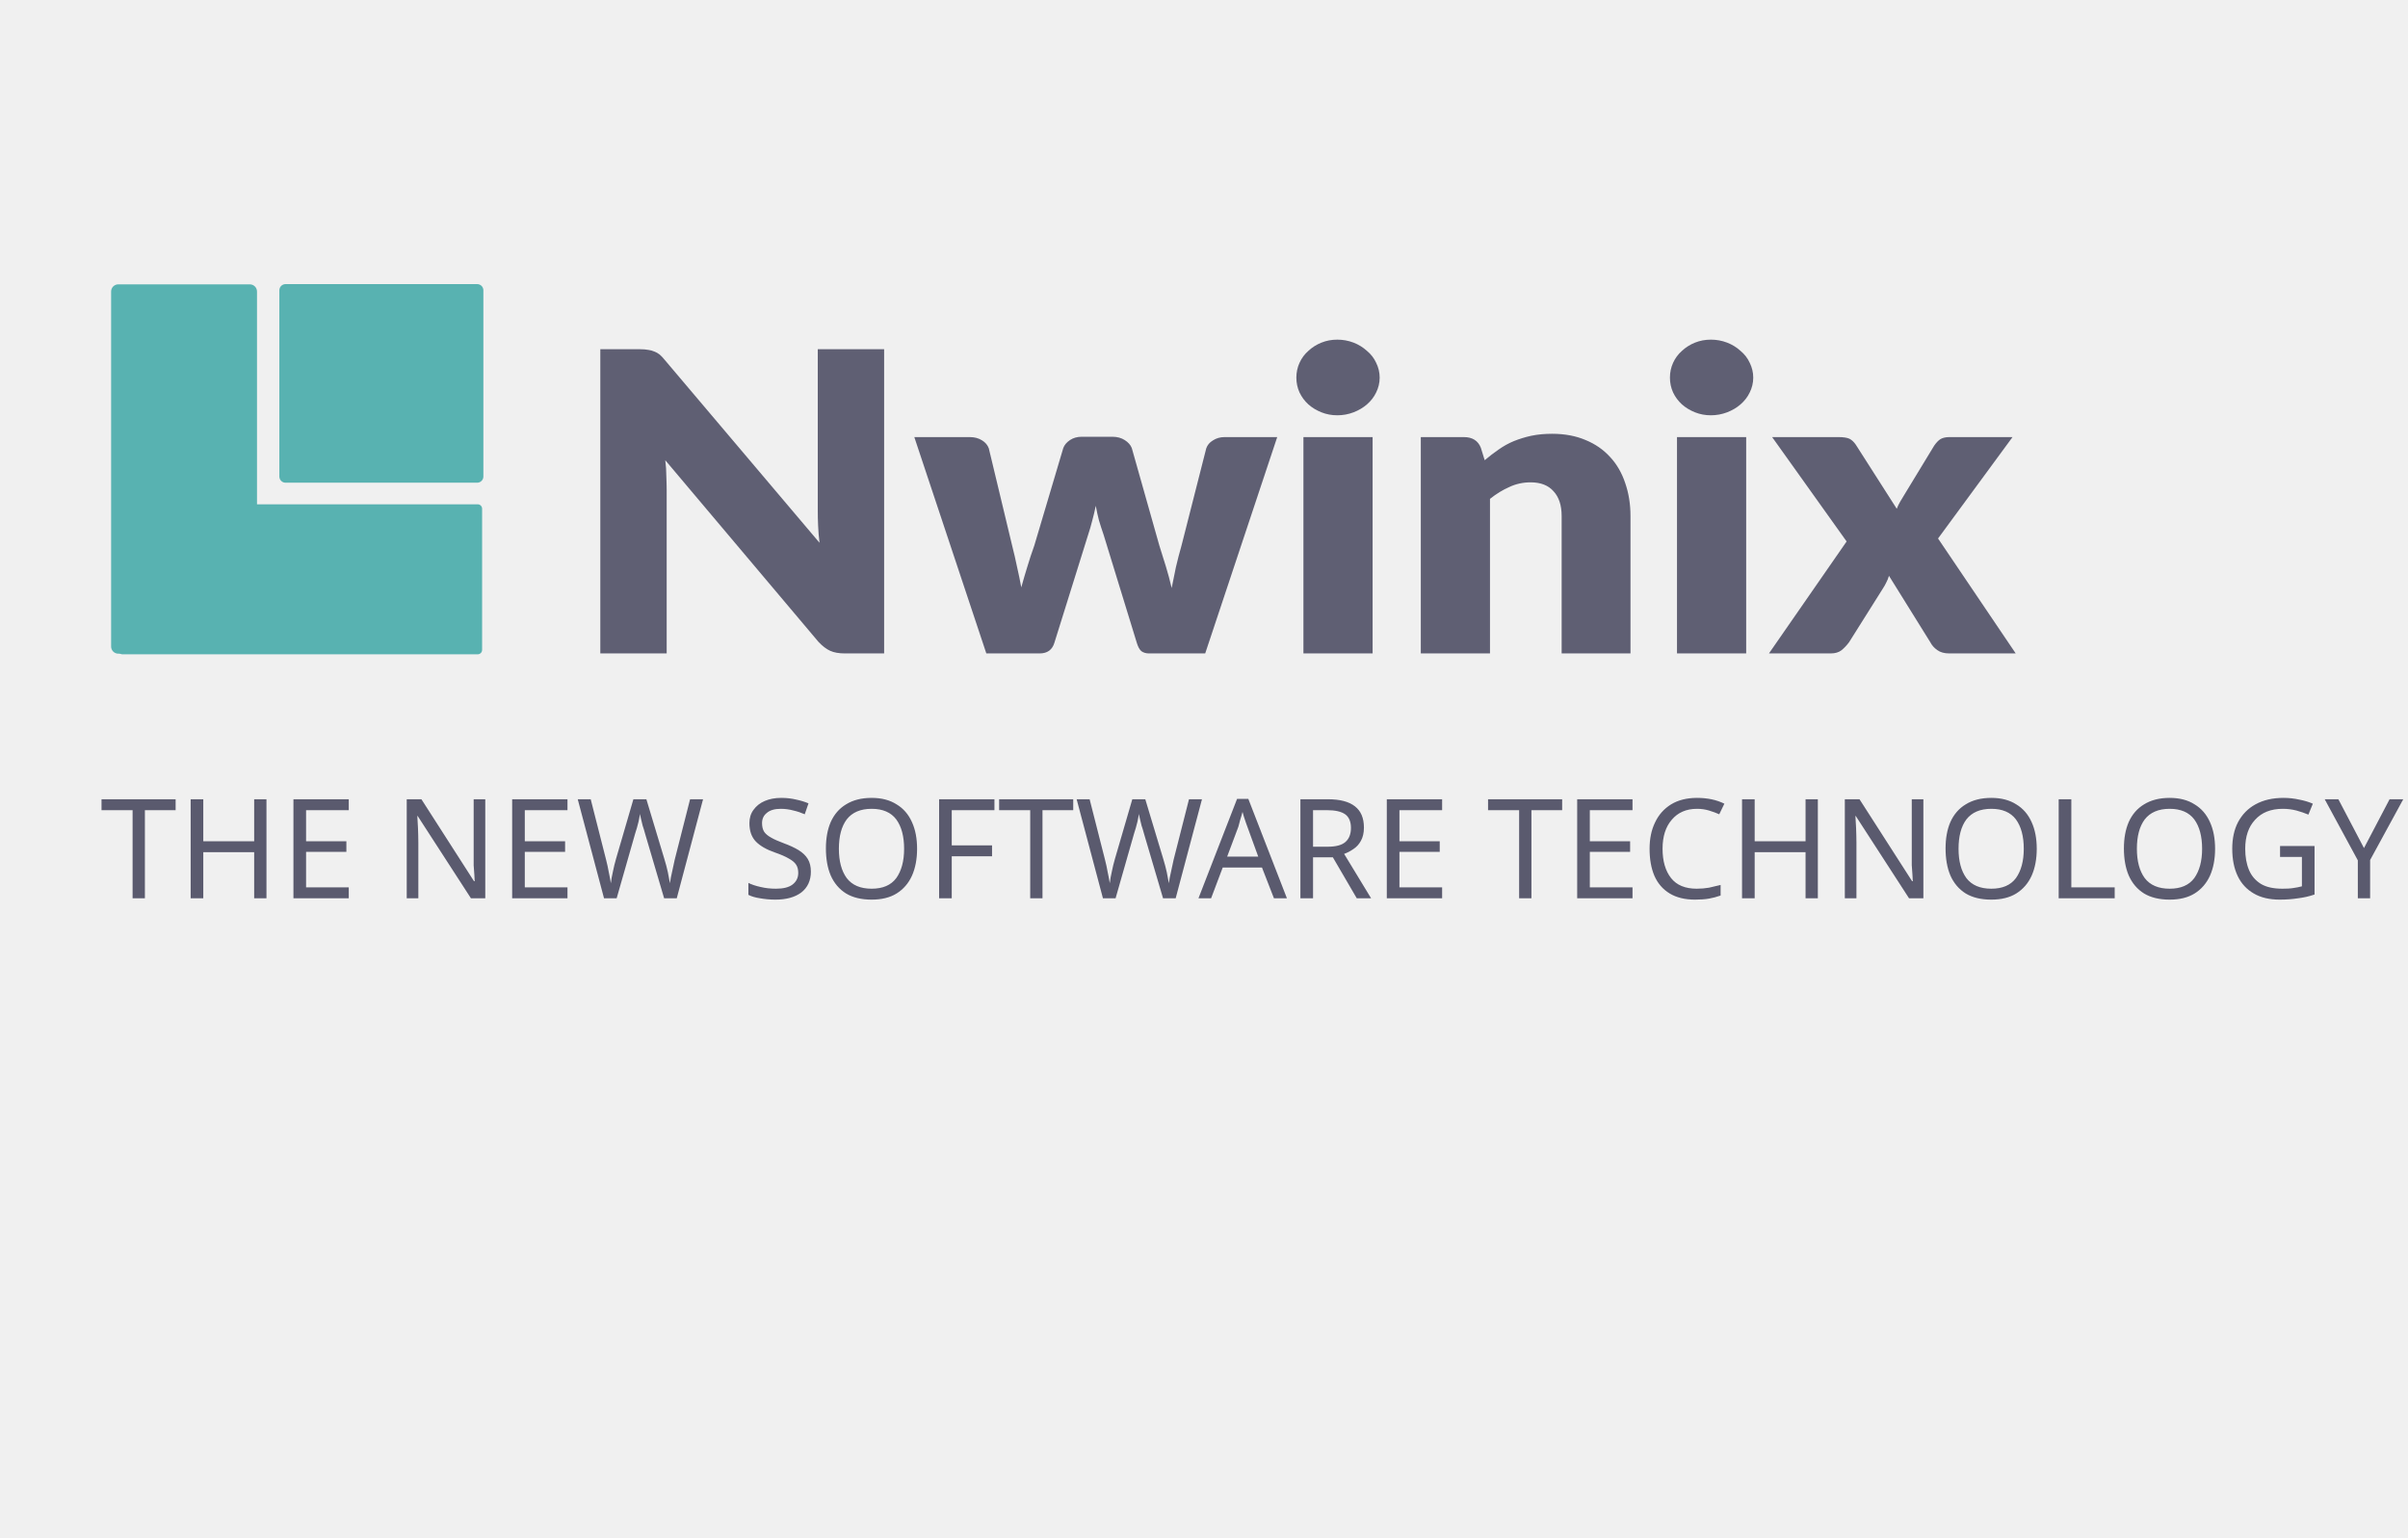
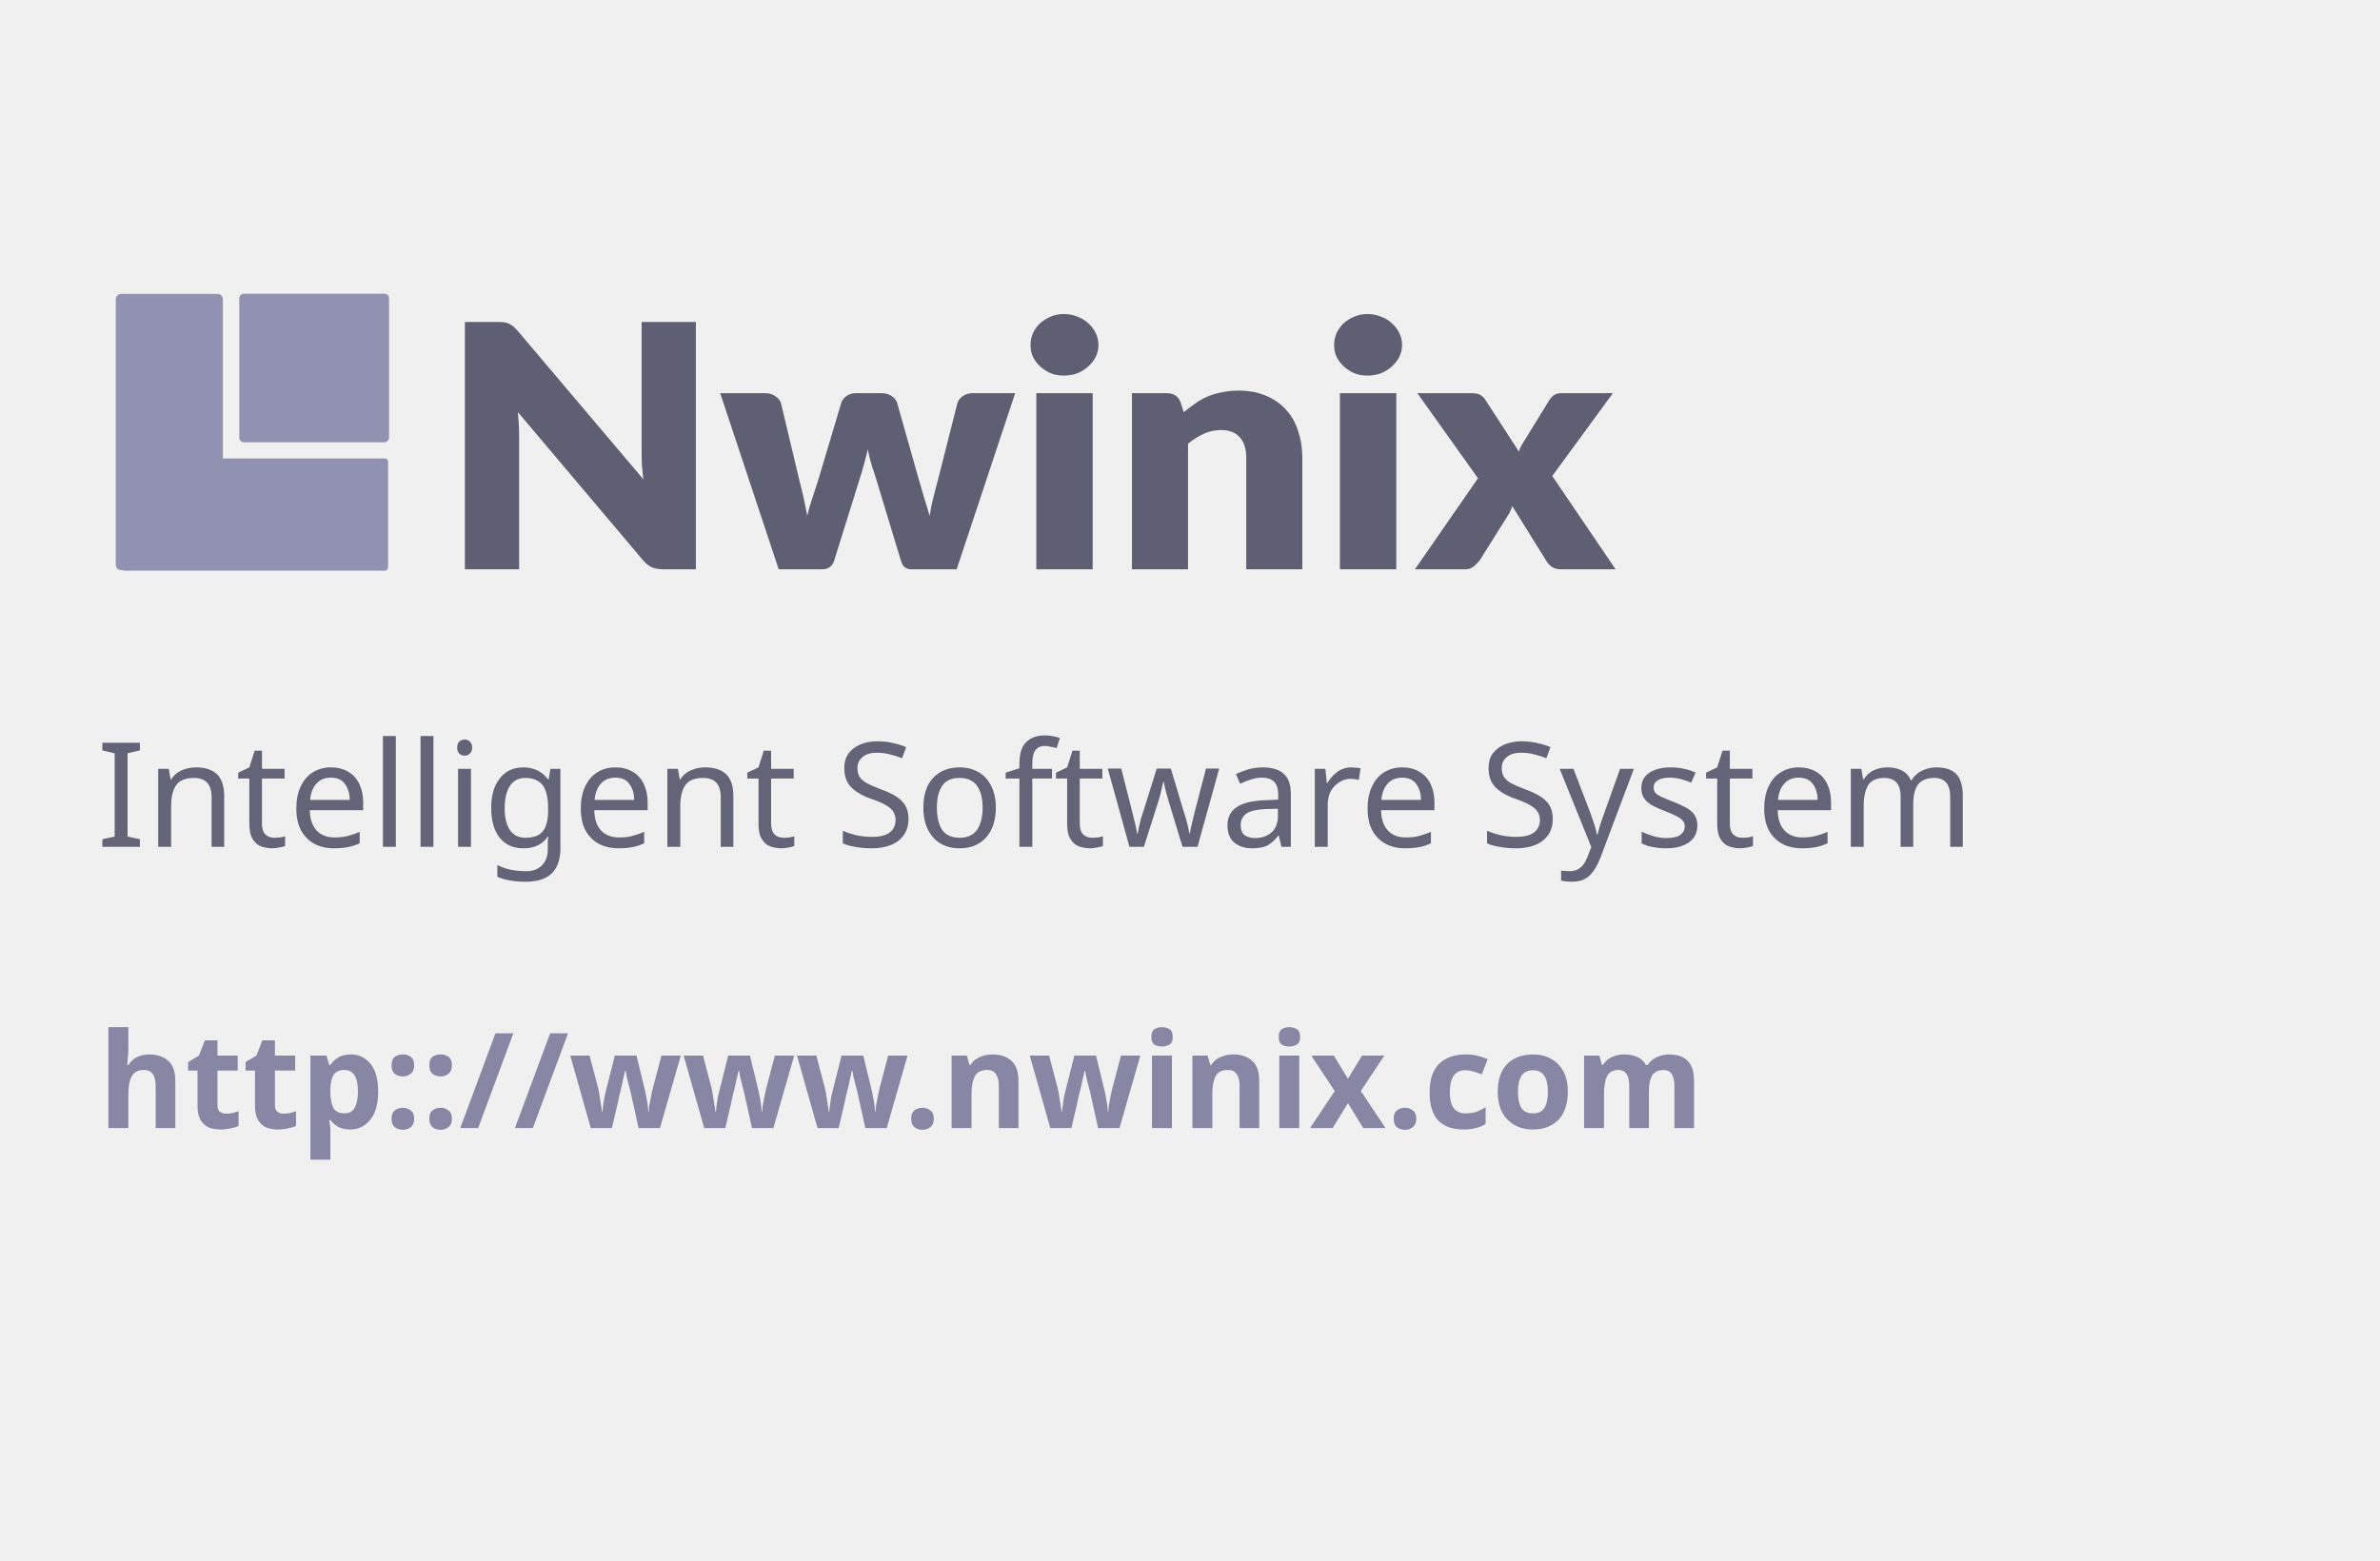
- <svg xmlns="http://www.w3.org/2000/svg" width="110.179mm" height="70.356mm" viewBox="0 0 110.179 70.356" version="1.1" id="svg8">
-   <defs id="defs2" />
-   <g id="layer1" transform="translate(80.18819,-187.5886)">
+ <svg xmlns="http://www.w3.org/2000/svg" width="126.811mm" height="83.155mm" viewBox="0 0 126.811 83.155" version="1.1" id="svg8">
+   <defs id="defs2">
+     </defs>
+   <g id="layer1" transform="translate(81.27394,-187.1481)">
    <rect id="rect12" width="150.812" height="95.25" x="-18.521" y="217.625" style="fill:none;fill-opacity:1;stroke-width:0.203" />
-     <text xml:space="preserve" style="font-style:normal;font-weight:normal;font-size:19.756px;line-height:1.25;font-family:sans-serif;letter-spacing:0px;word-spacing:0px;fill:#9c9caa;fill-opacity:1;stroke:#727372;stroke-width:0.273;stroke-opacity:1" x="-52.39" y="224.827" id="text824" transform="scale(1.033735,0.967366)">
-       <tspan id="tspan822" x="-52.39" y="224.827" style="font-style:normal;font-variant:normal;font-weight:900;font-stretch:normal;font-size:19.756px;font-family:Lato;-inkscape-font-specification:'Lato Heavy';opacity:0.85;fill:#5f5f73;fill-opacity:1;stroke:none;stroke-width:0.273;stroke-opacity:1">Nwinix</tspan>
+     <text xml:space="preserve" style="font-style:normal;font-weight:normal;font-size:18.697px;line-height:1.25;font-family:sans-serif;letter-spacing:0px;word-spacing:0px;fill:#9c9caa;fill-opacity:1;stroke:#727372;stroke-width:0.273;stroke-opacity:1" x="-55.973" y="224.827" id="text824" transform="scale(1.033735,0.967366)">
+       <tspan id="tspan822" x="-55.973" y="224.827" style="font-style:normal;font-variant:normal;font-weight:900;font-stretch:normal;font-size:18.697px;font-family:Lato;-inkscape-font-specification:'Lato Heavy';opacity:0.85;fill:#5f5f73;fill-opacity:1;stroke:none;stroke-width:0.273;stroke-opacity:1">Nwinix</tspan>
    </text>
-     <text xml:space="preserve" style="font-style:normal;font-weight:normal;font-size:6.35px;line-height:1.45;font-family:sans-serif;letter-spacing:0px;word-spacing:0px;fill:#969696;fill-opacity:1;stroke:none;stroke-width:0.265" x="-75.605" y="228.695" id="text825">
-       <tspan x="-75.605" y="228.695" style="font-style:normal;font-variant:normal;font-weight:300;font-stretch:normal;font-size:6.35px;line-height:1.45;font-family:'Segoe UI';-inkscape-font-specification:'Segoe UI Light';fill:#5a5a6e;fill-opacity:1;stroke-width:0.265" id="tspan2">THE NEW SOFTWARE TECHNOLOGY</tspan>
-       <tspan x="-75.605" y="237.976" style="font-style:normal;font-variant:normal;font-weight:300;font-stretch:normal;font-size:4.939px;line-height:1.45;font-family:'Segoe UI';-inkscape-font-specification:'Segoe UI Light';fill:#5a5a6e;fill-opacity:1;stroke-width:0.265" id="tspan4" />
+     <text xml:space="preserve" style="font-style:normal;font-weight:normal;font-size:6.35px;line-height:1.45;font-family:sans-serif;letter-spacing:0px;word-spacing:0px;fill:#969696;fill-opacity:1;stroke:none;stroke-width:0.265" x="-76.134" y="232.276" id="text825">
+       <tspan x="-76.134" y="232.276" style="font-style:normal;font-variant:normal;font-weight:normal;font-stretch:normal;font-size:7.761px;line-height:1.45;font-family:'Segoe UI';-inkscape-font-specification:'Segoe UI';fill:#646478;fill-opacity:1;stroke-width:0.265" id="tspan1">Intelligent Software System</tspan>
+       <tspan x="-76.134" y="242.176" style="font-style:normal;font-variant:normal;font-weight:300;font-stretch:normal;font-size:4.939px;line-height:1.45;font-family:'Segoe UI';-inkscape-font-specification:'Segoe UI Light';fill:#5a5a6e;fill-opacity:1;stroke-width:0.265" id="tspan4" />
    </text>
    <rect style="fill:none;fill-opacity:1;stroke-width:0.265" id="rect849" width="103.188" height="58.208" x="5.292" y="234.029" />
    <text xml:space="preserve" style="font-style:normal;font-weight:normal;font-size:4.233px;line-height:1.45;font-family:sans-serif;letter-spacing:0px;word-spacing:0px;fill:#969696;fill-opacity:1;stroke:none;stroke-width:0.265" x="-65.322" y="246.44" id="text825-5">
      <tspan x="-65.322" y="246.44" style="font-style:normal;font-variant:normal;font-weight:300;font-stretch:normal;font-size:4.233px;line-height:1.45;font-family:'Segoe UI';-inkscape-font-specification:'Segoe UI Light';fill:#64646e;fill-opacity:1;stroke-width:0.265" id="tspan3" />
    </text>
    <rect style="fill:none;stroke-width:0.265" id="rect3121" width="155.533" height="131.725" x="-79.654" y="164.083" />
-     <rect style="fill:none;stroke:#9b9ba2;stroke-width:0;stroke-miterlimit:5.5;stroke-dasharray:none" id="rect6" width="109.424" height="50.271" x="-79.276" y="192.809" />
-     <rect style="fill:#58b2b1;fill-opacity:1;stroke:none;stroke-width:0.383;stroke-linejoin:miter;stroke-dasharray:none;stroke-opacity:1" id="rect9-5-91-1-0" width="9.335" height="9.088" x="-67.406" y="200.59" ry="0.283" />
-     <rect style="fill:#58b2b1;fill-opacity:1;stroke:none;stroke-width:0.669;stroke-linejoin:round;stroke-dasharray:none;stroke-opacity:1" id="rect5-8" width="6.675" height="16.901" x="-75.104" y="200.601" ry="0.328" />
-     <rect style="fill:#58b2b1;fill-opacity:1;stroke:none;stroke-width:0.756;stroke-linejoin:round;stroke-dasharray:none;stroke-opacity:1" id="rect5-8-4" width="6.864" height="16.658" x="210.667" y="58.129" transform="rotate(90)" ry="0.201" />
-     <rect style="fill:none;stroke:#000000;stroke-width:0;stroke-miterlimit:5.5;stroke-dasharray:none;stroke-opacity:1" id="rect1" width="16.937" height="16.971" x="-75.016" y="200.766" />
+     <rect style="fill:#9191b1;fill-opacity:1;stroke:none;stroke-width:0.33;stroke-linejoin:miter;stroke-dasharray:none;stroke-opacity:1" id="rect9-5-91-1-0" width="7.979" height="7.916" x="-68.524" y="202.801" ry="0.246" />
+     <rect style="fill:#9191b1;fill-opacity:1;stroke:none;stroke-width:0.578;stroke-linejoin:round;stroke-dasharray:none;stroke-opacity:1" id="rect5-8" width="5.706" height="14.721" x="-75.104" y="202.811" ry="0.286" />
+     <rect style="fill:#9191b1;fill-opacity:1;stroke:none;stroke-width:0.652;stroke-linejoin:round;stroke-dasharray:none;stroke-opacity:1" id="rect5-8-4" width="5.979" height="14.238" x="211.579" y="60.595" transform="rotate(90)" ry="0.171" />
+     <rect style="fill:none;stroke:#000000;stroke-width:0;stroke-miterlimit:5.5;stroke-dasharray:none;stroke-opacity:1" id="rect1" width="14.477" height="14.782" x="-75.029" y="202.955" />
+     <text xml:space="preserve" style="font-style:normal;font-variant:normal;font-weight:bold;font-stretch:normal;font-size:7.056px;line-height:3.543px;font-family:'Segoe UI';-inkscape-font-specification:'Segoe UI Bold';fill:#58b2b1;fill-opacity:1;stroke:#ffffff;stroke-width:0.574;stroke-miterlimit:1.7" x="-76.043" y="247.262" id="text13">
+       <tspan id="tspan13" style="font-style:normal;font-variant:normal;font-weight:600;font-stretch:normal;font-size:7.056px;line-height:3.543px;font-family:'Segoe UI';-inkscape-font-specification:'Segoe UI Semi-Bold';fill:#8787a5;fill-opacity:1;stroke:none;stroke-width:0.574;stroke-opacity:1" x="-76.043" y="247.262">http:://www.nwinix.com</tspan>
+     </text>
  </g>
</svg>
